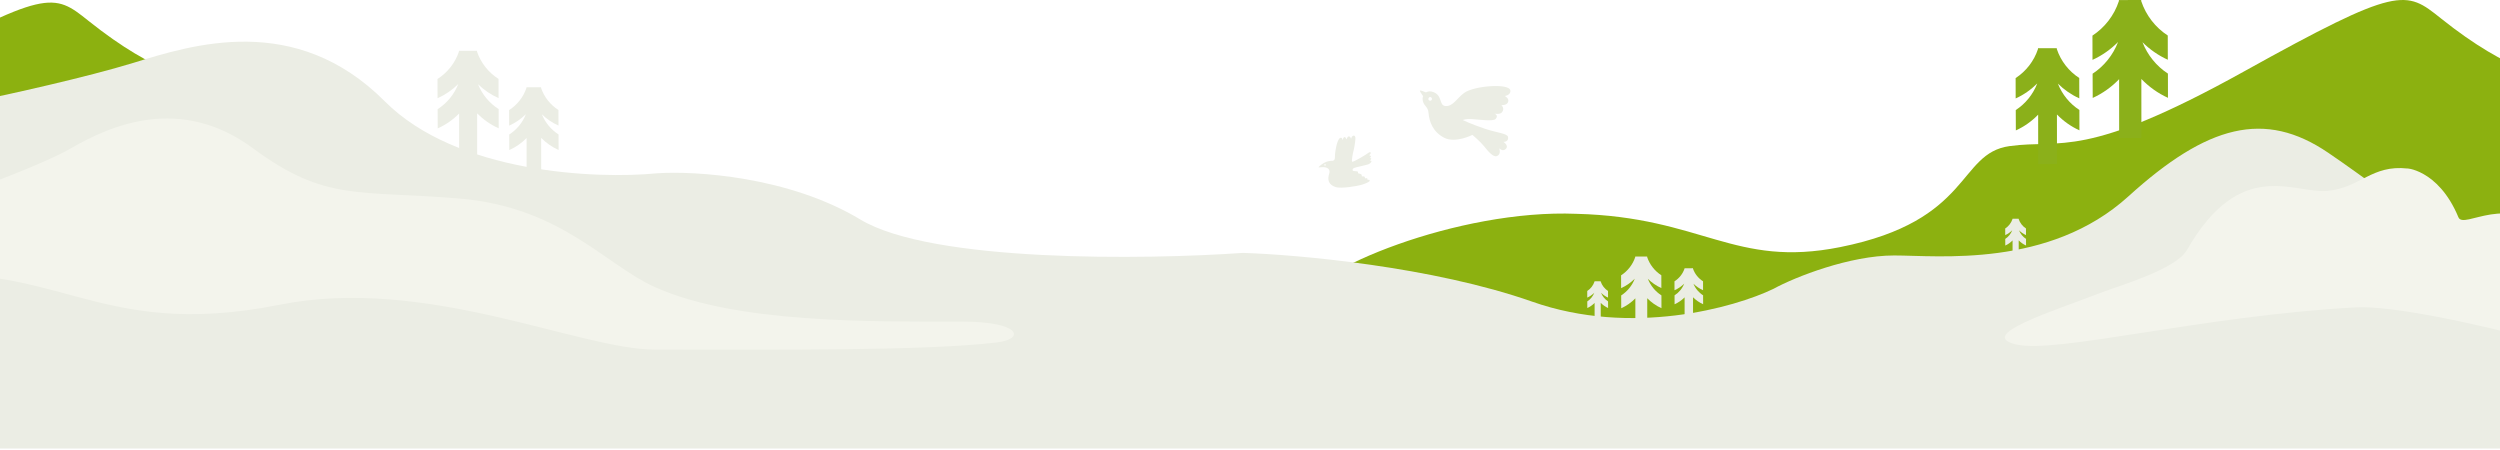
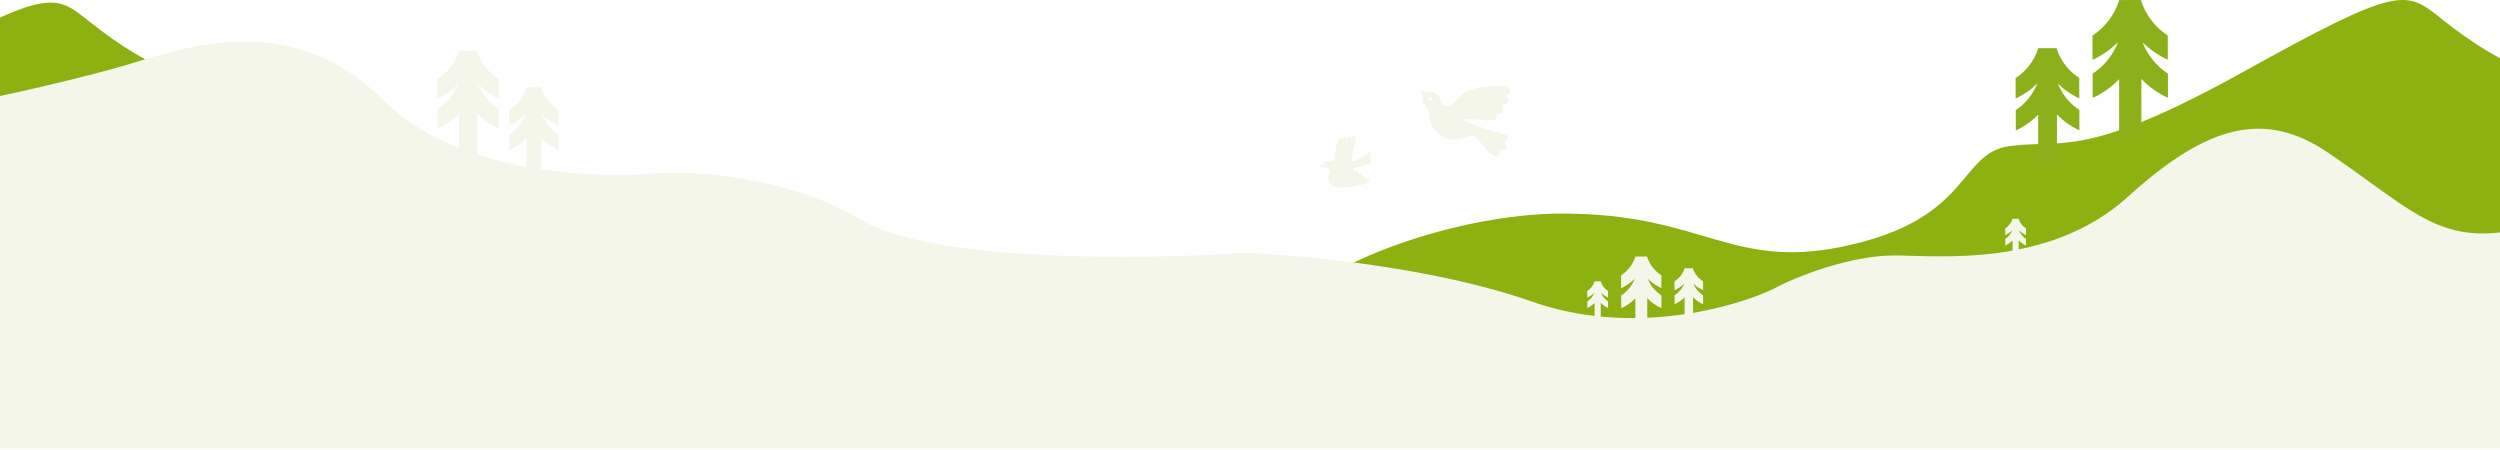
<svg xmlns="http://www.w3.org/2000/svg" width="1920" height="345" viewBox="0 0 1920 345" fill="none">
-   <path d="M1874.82 14.273C1978.98 97.414 2005.02 38.292 2050 93.719V260C1609.68 258.152 991.494 257.758 999.069 232.632C1006.64 207.505 1119.88 160.515 1210.62 164.211C1307.68 166.674 1331.77 206.051 1413.2 189.792C1514.99 169.469 1503.16 117.737 1543.4 112.195C1583.64 106.652 1600.22 123.28 1723.31 54.92C1842.69 -11.373 1847.49 -7.539 1874.55 14.059L1874.82 14.273Z" fill="#8CB110" />
-   <path d="M68.154 16.164C171.524 98.665 197.366 39.997 242 94.998V260C-194.964 258.167 -808.449 257.776 -800.931 232.842C-793.414 207.908 -681.043 161.281 -590.987 164.947C-494.667 167.392 -470.768 206.466 -389.953 190.332C-288.935 170.166 -300.681 118.832 -260.743 113.332C-220.806 107.832 -204.361 124.331 -82.199 56.497C36.27 -9.286 41.036 -5.481 67.888 15.951L68.154 16.164Z" fill="#8CB110" />
-   <path d="M102.401 48.288C66.412 59.332 6.254 72.611 -19.326 77.87L-24 264.276V344.5H1920.37L1968 135.062C1955.65 152.811 1960.59 173.716 1920.37 178.449C1870.09 184.365 1848.92 158.728 1788.06 117.313C1739.36 84.181 1695.25 95.788 1634.57 150.839C1573.71 206.059 1488.5 196.198 1454.63 196.198C1420.76 196.198 1378.77 212.633 1362.01 221.836C1332.02 236.298 1252.99 258.518 1176.77 231.697C1100.56 204.876 996.83 195.541 954.49 194.226C879.513 199.485 715.799 201.72 660.758 168.588C605.716 135.456 533.738 131.118 504.629 133.09C457.879 137.691 350.618 133.09 295.577 77.87C226.774 8.845 147.387 34.483 102.401 48.288Z" fill="#EBEDE4" />
-   <path d="M1096.79 71.675L1094.26 75.639C1094.26 75.639 1090.15 70.181 1090.47 69.647C1090.84 69.013 1093.87 70.521 1096.79 71.675V71.675Z" fill="#EBEDE4" />
-   <path d="M1099.54 70.336C1108.5 72.543 1104.6 81.142 1110.28 81.437C1115.97 81.733 1118.81 75.503 1124.45 71.367C1131.99 65.833 1159.13 63.755 1159.95 69.462C1160.48 73.088 1155.67 73.728 1155.67 73.728C1155.67 73.728 1159.47 75.537 1158.14 78.562C1157.07 81.025 1152.98 80.778 1152.98 80.778C1152.98 80.778 1156.05 83.115 1153.47 86.293C1152.01 88.091 1147.84 87.308 1147.84 87.308C1147.84 87.308 1151.21 88.568 1148.63 91.358C1146.74 93.4 1136.55 91.857 1129.71 91.422C1125.97 91.184 1123.37 92.182 1123.37 92.182C1123.37 92.182 1129.51 95.208 1140.56 98.922C1149.96 102.083 1157.72 102.453 1158.18 105.231C1158.84 109.143 1154.62 108.967 1154.62 108.967C1154.62 108.967 1159.14 111.772 1156.41 114.42C1154.02 116.74 1151.39 113.897 1151.39 113.897C1151.39 113.897 1153.26 118.613 1149.48 119.898C1146.74 120.831 1142.89 116.245 1139.85 112.427C1136.81 108.609 1130.81 103.592 1130.81 103.592C1130.81 103.592 1117.81 110.281 1109.1 105.777C1100.4 101.273 1097.66 93.332 1097.13 86.856C1096.71 81.621 1093.76 81.975 1092.7 77.388C1091.74 73.233 1095.13 69.249 1099.54 70.336L1099.54 70.336ZM1097.12 76.613C1097.39 77.176 1098.18 77.481 1098.77 77.297C1099.35 77.116 1099.73 76.542 1099.77 75.959C1099.84 75.079 1098.55 73.828 1097.43 74.961C1097.03 75.376 1096.85 76.059 1097.12 76.613Z" fill="#EBEDE4" />
-   <path d="M1051.03 117.335C1049.25 118.722 1040.03 124.242 1038.58 124.232C1037.61 124.225 1039.12 117.113 1039.67 115.091C1040.23 113.004 1041.26 106.429 1040.88 105.278C1040.42 103.859 1039.57 103.956 1038.78 104.486C1037.78 105.155 1037.97 106.422 1037.63 106.38C1037.33 106.342 1037.33 104.887 1035.93 104.756C1034.68 104.639 1034.38 106.998 1034.03 106.959C1033.73 106.927 1033.78 105.427 1032.77 105.306C1031.49 105.152 1031.4 107.363 1031 107.367C1030.63 107.371 1031.09 106.515 1030.43 105.977C1029.86 105.511 1028.98 105.87 1028.46 106.578C1027.79 107.495 1026.76 109.709 1026.14 113.025C1025.81 114.81 1025.46 116.511 1025.31 118.317C1025.09 121.07 1025.58 122.451 1024.03 123.316C1023.32 123.718 1022.98 123.207 1020.2 123.819C1018.44 124.207 1016.83 125.01 1015.09 126.255C1012.76 127.91 1012.52 128.58 1012.76 128.585C1014.16 128.614 1015.75 128.13 1017.75 128.506C1019.77 128.887 1020.87 129.88 1021.08 131.431C1021.28 132.835 1020.35 134.171 1020.22 136.181C1020.07 138.567 1020.47 141.92 1025.68 143.636C1030.29 145.157 1042.94 142.692 1044.93 142.128C1046.95 141.557 1048.97 140.899 1050.81 139.879C1051.3 139.611 1052.33 139.047 1051.79 138.324C1051.45 137.878 1050.6 138.221 1050.37 138.075C1050.01 137.846 1050.3 137.447 1050.14 137.195C1049.59 136.339 1048.65 137.3 1048.38 136.861C1048.09 136.4 1048.28 136.171 1048.01 135.802C1047.5 135.089 1046.15 135.78 1045.87 135.377C1045.7 135.131 1045.86 134.985 1045.86 134.706C1045.88 134.378 1045.66 134.109 1045.43 133.913C1044.84 133.415 1043.25 133.282 1042.98 133.013C1042.72 132.743 1043.24 132.622 1042.83 131.909C1042.43 131.196 1039.14 131.747 1038.86 130.871C1038.25 128.953 1041.21 128.614 1043.91 127.938C1045.33 127.584 1050.36 126.472 1051.18 126.067C1051.73 125.8 1052.26 125.415 1052.68 124.983C1053.08 124.575 1053.57 123.947 1053.03 123.406C1052.7 123.071 1052.18 123.578 1052.03 123.305C1051.95 123.148 1053.23 122.46 1053.1 121.82C1053 121.37 1052.2 121.488 1052.12 121.323C1052.01 121.094 1053.03 120.868 1052.88 120.035C1052.77 119.44 1051.94 119.579 1051.77 119.339C1051.45 118.889 1052.48 118.528 1052.7 117.848C1053.01 116.911 1052.23 116.392 1051.02 117.335L1051.03 117.335ZM1018.23 126.699C1018.21 126.961 1017.94 127.202 1017.68 127.223C1017.42 127.243 1017.18 127.08 1017.08 126.861C1016.92 126.528 1017.24 125.84 1017.85 126.106C1018.08 126.204 1018.25 126.442 1018.23 126.699Z" fill="#EBEDE4" />
-   <path d="M54.331 113.996C29.424 128.474 -50.934 157.321 -87.999 169.934V214.356C43.212 194.613 69.501 263 215.001 234C327.192 211.639 445.008 268.5 503.001 268.5C596.405 268.5 710.644 269.581 765.501 263C787.741 260.332 783.832 247 739.297 247C668.13 247 565.269 248.469 503.001 220.5C464.744 203.316 430.838 159.081 353.001 152.5C275.164 145.919 250.036 155.127 194.438 113.996C138.84 72.865 85.466 95.898 54.331 113.996Z" fill="#F3F4EC" />
-   <path d="M1959.51 180.594C1926.51 146.594 1892.17 176.78 1888.06 166.863C1872.34 128.971 1845.75 129.057 1849.07 129.425C1821.29 126.352 1813.08 144.077 1787.51 146.594C1761.93 149.111 1720.79 120.041 1679.51 192.094C1671.05 206.851 1627.17 219.579 1615.5 224.068C1575.53 239.448 1517.5 257.351 1548.5 264.568C1579.5 271.786 1691 242.5 1809 236.068C1865.79 232.973 2065.42 292.292 2021.5 285.068C2021.5 285.068 1992.51 214.594 1959.51 180.594Z" fill="#F3F4EC" />
-   <path d="M1665 75.143L1664.96 56.522C1656.17 50.796 1649.3 42.351 1645.42 32.422C1651.02 37.984 1657.6 42.598 1664.88 45.894L1664.84 27.272C1655.35 21.093 1648.08 11.782 1644.44 0.783V0L1627.6 0.041H1627.31V0.824C1623.72 11.824 1616.44 21.134 1607 27.355L1607.04 45.976C1614.4 42.639 1621.02 37.943 1626.66 32.257C1622.82 42.309 1615.95 50.796 1607.12 56.605L1607.2 75.226C1614.85 71.724 1621.71 66.822 1627.48 60.807L1627.52 106L1644.6 105.959L1644.56 60.642C1650.41 66.698 1657.32 71.642 1665 75.143Z" fill="#8BB01A" />
-   <path d="M383 98.548L382.967 83.791C375.846 79.253 370.281 72.561 367.135 64.693C371.672 69.1 377.005 72.757 382.901 75.368L382.868 60.612C375.183 55.715 369.288 48.337 366.34 39.62V39L352.693 39.033H352.462V39.653C349.547 48.37 343.651 55.748 336 60.677L336.033 75.434C341.995 72.789 347.361 69.068 351.932 64.562C348.818 72.528 343.254 79.253 336.099 83.857L336.166 98.613C342.359 95.838 347.924 91.953 352.594 87.186L352.627 123L366.472 122.967L366.439 87.056C371.175 91.855 376.773 95.773 383 98.548Z" fill="#EBEDE4" />
-   <path d="M429 115.205L428.973 103.26C423.216 99.586 418.717 94.168 416.173 87.799C419.841 91.367 424.153 94.327 428.92 96.441L428.893 84.496C422.68 80.531 417.913 74.558 415.53 67.502V67L404.497 67.026H404.309V67.529C401.953 74.585 397.186 80.558 391 84.548L391.027 96.494C395.847 94.353 400.185 91.341 403.881 87.693C401.364 94.142 396.865 99.586 391.08 103.312L391.134 115.258C396.142 113.012 400.641 109.867 404.416 106.008L404.443 135L415.637 134.974L415.61 105.902C419.44 109.787 423.965 112.959 429 115.205Z" fill="#EBEDE4" />
-   <path d="M1276 236.698L1275.98 226.861C1271.28 223.836 1267.61 219.374 1265.54 214.129C1268.53 217.067 1272.05 219.504 1275.93 221.246L1275.91 211.408C1270.84 208.143 1266.96 203.225 1265.01 197.414V197L1256.01 197.022H1255.86V197.435C1253.94 203.246 1250.05 208.165 1245 211.452L1245.02 221.289C1248.95 219.526 1252.49 217.045 1255.51 214.042C1253.45 219.352 1249.78 223.836 1245.07 226.904L1245.11 236.742C1249.19 234.892 1252.86 232.302 1255.95 229.124L1255.97 253L1265.1 252.978L1265.08 229.037C1268.2 232.237 1271.89 234.848 1276 236.698Z" fill="#EBEDE4" />
-   <path d="M1597 100.092L1596.97 84.457C1589.54 79.649 1583.74 72.558 1580.46 64.222C1585.19 68.892 1590.75 72.766 1596.9 75.533L1596.86 59.899C1588.85 54.71 1582.7 46.893 1579.63 37.657V37L1565.4 37.035H1565.16V37.692C1562.12 46.927 1555.98 54.745 1548 59.968L1548.03 75.602C1554.25 72.801 1559.84 68.857 1564.61 64.084C1561.36 72.524 1555.56 79.649 1548.1 84.527L1548.17 100.161C1554.63 97.221 1560.43 93.105 1565.3 88.055L1565.33 126L1579.77 125.965L1579.73 87.916C1584.67 93.001 1590.51 97.152 1597 100.092Z" fill="#8BB01A" />
-   <path d="M1308 233.647L1307.98 226.796C1304.65 224.689 1302.05 221.582 1300.57 217.929C1302.7 219.975 1305.19 221.673 1307.95 222.885L1307.94 216.034C1304.34 213.761 1301.58 210.335 1300.2 206.288V206L1293.81 206.015H1293.71V206.303C1292.34 210.35 1289.58 213.776 1286 216.065L1286.02 222.916C1288.81 221.688 1291.32 219.96 1293.46 217.868C1292 221.567 1289.4 224.689 1286.05 226.826L1286.08 233.677C1288.98 232.389 1291.58 230.585 1293.77 228.372L1293.78 245L1300.26 244.985L1300.25 228.312C1302.47 230.54 1305.09 232.359 1308 233.647Z" fill="#EBEDE4" />
-   <path d="M1235 236.558L1234.99 231.464C1232.56 229.897 1230.67 227.586 1229.6 224.87C1231.14 226.392 1232.96 227.654 1234.97 228.556L1234.95 223.461C1232.34 221.771 1230.33 219.223 1229.33 216.214V216L1224.68 216.011H1224.6V216.225C1223.61 219.235 1221.6 221.782 1219 223.484L1219.01 228.578C1221.04 227.665 1222.87 226.38 1224.42 224.825C1223.36 227.575 1221.47 229.897 1219.03 231.486L1219.06 236.581C1221.16 235.623 1223.06 234.281 1224.65 232.636L1224.66 245L1229.37 244.989L1229.36 232.591C1230.97 234.248 1232.88 235.6 1235 236.558Z" fill="#EBEDE4" />
-   <path d="M1556 188.558L1555.99 183.464C1553.56 181.897 1551.67 179.586 1550.6 176.87C1552.14 178.392 1553.96 179.654 1555.97 180.556L1555.95 175.461C1553.34 173.771 1551.33 171.223 1550.33 168.214V168L1545.68 168.011H1545.6V168.225C1544.61 171.235 1542.6 173.782 1540 175.484L1540.01 180.578C1542.04 179.665 1543.87 178.38 1545.42 176.825C1544.36 179.575 1542.47 181.897 1540.03 183.486L1540.06 188.581C1542.16 187.623 1544.06 186.281 1545.65 184.636L1545.66 197L1550.37 196.989L1550.36 184.591C1551.97 186.248 1553.88 187.6 1556 188.558Z" fill="#EBEDE4" />
+   <path d="M1874.82 14.273C1978.98 97.414 2005.02 38.292 2050 93.719V260C1609.68 258.152 991.494 257.758 999.069 232.631C1006.64 207.504 1119.88 160.515 1210.62 164.21C1307.68 166.674 1331.77 206.051 1413.2 189.792C1514.99 169.469 1503.16 117.737 1543.4 112.194C1583.64 106.652 1600.22 123.279 1723.31 54.92C1842.69 -11.373 1847.49 -7.54 1874.55 14.059L1874.82 14.273Z" fill="#8CB110" />
+   <path d="M68.154 16.163C171.524 98.664 197.366 39.997 242 94.998V260C-194.964 258.166 -808.449 257.775 -800.931 232.842C-793.414 207.908 -681.043 161.28 -590.987 164.947C-494.667 167.392 -470.768 206.466 -389.953 190.332C-288.935 170.165 -300.681 118.831 -260.743 113.331C-220.806 107.831 -204.361 124.331 -82.199 56.497C36.27 -9.286 41.036 -5.482 67.888 15.951L68.154 16.163Z" fill="#8CB110" />
+   <path d="M102.401 48.288C66.412 59.332 6.254 72.611 -19.326 77.87L-24 264.276V344.5H1920.37L1968 135.062C1955.65 152.811 1960.59 173.716 1920.37 178.449C1870.09 184.365 1848.92 158.727 1788.06 117.312C1739.36 84.181 1695.25 95.787 1634.57 150.839C1573.71 206.059 1488.5 196.198 1454.63 196.198C1420.76 196.198 1378.77 212.632 1362.01 221.836C1332.02 236.298 1252.99 258.517 1176.77 231.696C1100.56 204.875 996.83 195.541 954.49 194.226C879.513 199.485 715.799 201.72 660.758 168.588C605.716 135.456 533.738 131.117 504.629 133.09C457.879 137.691 350.618 133.09 295.577 77.87C226.774 8.845 147.387 34.483 102.401 48.288Z" fill="#F4F6E9" />
+   <path d="M1096.79 71.675L1094.26 75.639C1094.26 75.639 1090.15 70.181 1090.47 69.647C1090.84 69.013 1093.87 70.521 1096.79 71.675Z" fill="#F4F6E9" />
+   <path d="M1099.54 70.335C1108.5 72.543 1104.6 81.142 1110.28 81.437C1115.97 81.732 1118.81 75.503 1124.45 71.367C1131.99 65.832 1159.13 63.755 1159.95 69.462C1160.48 73.088 1155.67 73.728 1155.67 73.728C1155.67 73.728 1159.47 75.537 1158.14 78.562C1157.07 81.025 1152.98 80.777 1152.98 80.777C1152.98 80.777 1156.05 83.115 1153.47 86.293C1152.01 88.091 1147.84 87.308 1147.84 87.308C1147.84 87.308 1151.21 88.568 1148.63 91.358C1146.74 93.4 1136.55 91.857 1129.71 91.422C1125.97 91.184 1123.37 92.182 1123.37 92.182C1123.37 92.182 1129.51 95.208 1140.56 98.922C1149.96 102.082 1157.72 102.453 1158.18 105.231C1158.84 109.143 1154.62 108.967 1154.62 108.967C1154.62 108.967 1159.14 111.772 1156.41 114.42C1154.02 116.74 1151.39 113.897 1151.39 113.897C1151.39 113.897 1153.26 118.613 1149.48 119.898C1146.74 120.83 1142.89 116.244 1139.85 112.427C1136.81 108.609 1130.81 103.592 1130.81 103.592C1130.81 103.592 1117.81 110.281 1109.1 105.777C1100.4 101.273 1097.66 93.332 1097.13 86.855C1096.71 81.621 1093.76 81.975 1092.7 77.388C1091.74 73.232 1095.13 69.248 1099.54 70.336L1099.54 70.335ZM1097.12 76.612C1097.39 77.175 1098.18 77.481 1098.77 77.297C1099.35 77.116 1099.73 76.542 1099.77 75.959C1099.84 75.079 1098.55 73.827 1097.43 74.96C1097.03 75.376 1096.85 76.059 1097.12 76.612Z" fill="#F4F6E9" />
+   <path d="M1051.03 117.334C1049.25 118.722 1040.03 124.242 1038.58 124.232C1037.61 124.225 1039.12 117.113 1039.67 115.091C1040.23 113.004 1041.26 106.429 1040.88 105.278C1040.42 103.859 1039.57 103.955 1038.78 104.485C1037.78 105.155 1037.97 106.422 1037.63 106.38C1037.33 106.342 1037.33 104.886 1035.93 104.756C1034.68 104.639 1034.38 106.998 1034.03 106.959C1033.73 106.927 1033.78 105.427 1032.77 105.306C1031.49 105.152 1031.4 107.363 1031 107.367C1030.63 107.371 1031.09 106.515 1030.43 105.977C1029.86 105.51 1028.98 105.87 1028.46 106.578C1027.79 107.494 1026.76 109.709 1026.14 113.025C1025.81 114.81 1025.46 116.511 1025.31 118.317C1025.09 121.07 1025.58 122.451 1024.03 123.316C1023.32 123.718 1022.98 123.207 1020.2 123.819C1018.44 124.207 1016.83 125.01 1015.09 126.255C1012.76 127.909 1012.52 128.579 1012.76 128.584C1014.16 128.614 1015.75 128.129 1017.75 128.506C1019.77 128.886 1020.87 129.88 1021.08 131.431C1021.28 132.835 1020.35 134.171 1020.22 136.181C1020.07 138.566 1020.47 141.92 1025.68 143.636C1030.29 145.156 1042.94 142.692 1044.93 142.128C1046.95 141.557 1048.97 140.899 1050.81 139.879C1051.3 139.61 1052.33 139.047 1051.79 138.323C1051.45 137.878 1050.6 138.221 1050.37 138.075C1050.01 137.846 1050.3 137.447 1050.14 137.195C1049.59 136.339 1048.65 137.299 1048.38 136.86C1048.09 136.4 1048.28 136.17 1048.01 135.802C1047.5 135.089 1046.15 135.78 1045.87 135.377C1045.7 135.131 1045.86 134.985 1045.86 134.706C1045.88 134.377 1045.66 134.109 1045.43 133.913C1044.84 133.415 1043.25 133.282 1042.98 133.012C1042.72 132.743 1043.24 132.621 1042.83 131.909C1042.43 131.196 1039.14 131.746 1038.86 130.871C1038.25 128.953 1041.21 128.614 1043.91 127.938C1045.33 127.584 1050.36 126.472 1051.18 126.066C1051.73 125.8 1052.26 125.415 1052.68 124.982C1053.08 124.574 1053.57 123.946 1053.03 123.406C1052.7 123.071 1052.18 123.578 1052.03 123.305C1051.95 123.148 1053.23 122.46 1053.1 121.82C1053 121.37 1052.2 121.488 1052.12 121.322C1052.01 121.093 1053.03 120.868 1052.88 120.034C1052.77 119.44 1051.94 119.579 1051.77 119.339C1051.45 118.888 1052.48 118.528 1052.7 117.848C1053.01 116.911 1052.23 116.392 1051.02 117.335L1051.03 117.334ZM1018.23 126.699C1018.21 126.961 1017.94 127.202 1017.68 127.223C1017.42 127.243 1017.18 127.08 1017.08 126.86C1016.92 126.528 1017.24 125.84 1017.85 126.106C1018.08 126.204 1018.25 126.442 1018.23 126.699Z" fill="#F4F6E9" />
+   <path d="M1665 75.143L1664.96 56.522C1656.17 50.796 1649.3 42.35 1645.42 32.422C1651.02 37.983 1657.6 42.597 1664.88 45.893L1664.84 27.272C1655.35 21.093 1648.08 11.782 1644.44 0.782V-0L1627.6 0.041H1627.31V0.824C1623.72 11.823 1616.44 21.134 1607 27.355L1607.04 45.976C1614.4 42.639 1621.02 37.942 1626.66 32.257C1622.82 42.309 1615.95 50.796 1607.12 56.605L1607.2 75.226C1614.85 71.724 1621.71 66.821 1627.48 60.807L1627.52 106L1644.6 105.959L1644.56 60.642C1650.41 66.698 1657.32 71.641 1665 75.143Z" fill="#8BB01A" />
+   <path d="M383 98.547L382.967 83.791C375.846 79.253 370.281 72.561 367.135 64.693C371.672 69.1 377.005 72.757 382.901 75.368L382.868 60.612C375.183 55.715 369.288 48.337 366.34 39.62V39L352.693 39.032H352.462V39.653C349.547 48.369 343.651 55.748 336 60.677L336.033 75.433C341.995 72.789 347.361 69.067 351.932 64.562C348.818 72.528 343.254 79.253 336.099 83.856L336.166 98.613C342.359 95.838 347.924 91.953 352.594 87.186L352.627 123L366.472 122.967L366.439 87.056C371.175 91.855 376.773 95.772 383 98.547Z" fill="#F4F6E9" />
+   <path d="M429 115.205L428.973 103.259C423.216 99.586 418.717 94.168 416.173 87.799C419.841 91.367 424.153 94.327 428.92 96.441L428.893 84.495C422.68 80.531 417.913 74.558 415.53 67.502V67L404.497 67.026H404.309V67.528C401.953 74.585 397.186 80.558 391 84.548L391.027 96.494C395.847 94.353 400.185 91.34 403.881 87.693C401.364 94.142 396.865 99.586 391.08 103.312L391.134 115.258C396.142 113.011 400.641 109.866 404.416 106.008L404.443 135L415.637 134.973L415.61 105.902C419.44 109.787 423.965 112.959 429 115.205Z" fill="#F4F6E9" />
+   <path d="M1276 236.698L1275.98 226.861C1271.28 223.835 1267.61 219.374 1265.54 214.128C1268.53 217.067 1272.05 219.504 1275.93 221.245L1275.91 211.408C1270.84 208.143 1266.96 203.224 1265.01 197.413V197L1256.01 197.022H1255.86V197.435C1253.94 203.246 1250.05 208.165 1245 211.451L1245.02 221.289C1248.95 219.526 1252.49 217.045 1255.51 214.041C1253.45 219.352 1249.78 223.835 1245.07 226.904L1245.11 236.742C1249.19 234.892 1252.86 232.302 1255.95 229.124L1255.97 253L1265.1 252.978L1265.08 229.037C1268.2 232.236 1271.89 234.848 1276 236.698Z" fill="#F4F6E9" />
+   <path d="M1597 100.092L1596.97 84.457C1589.54 79.649 1583.74 72.558 1580.46 64.222C1585.19 68.892 1590.75 72.766 1596.9 75.533L1596.86 59.898C1588.85 54.71 1582.7 46.892 1579.63 37.657V37L1565.4 37.034H1565.16V37.692C1562.12 46.927 1555.98 54.744 1548 59.968L1548.03 75.602C1554.25 72.8 1559.84 68.857 1564.61 64.084C1561.36 72.524 1555.56 79.649 1548.1 84.526L1548.17 100.161C1554.63 97.221 1560.43 93.105 1565.3 88.055L1565.33 126L1579.77 125.965L1579.73 87.916C1584.67 93.001 1590.51 97.152 1597 100.092Z" fill="#8BB01A" />
+   <path d="M1308 233.647L1307.98 226.796C1304.65 224.689 1302.05 221.582 1300.57 217.929C1302.7 219.975 1305.19 221.673 1307.95 222.885L1307.94 216.034C1304.34 213.76 1301.58 210.335 1300.2 206.288V206L1293.81 206.015H1293.71V206.303C1292.34 210.35 1289.58 213.776 1286 216.064L1286.02 222.915C1288.81 221.688 1291.32 219.96 1293.46 217.868C1292 221.566 1289.4 224.689 1286.05 226.826L1286.08 233.677C1288.98 232.389 1291.58 230.585 1293.77 228.372L1293.78 245L1300.26 244.985L1300.25 228.311C1302.47 230.54 1305.09 232.358 1308 233.647Z" fill="#F4F6E9" />
+   <path d="M1235 236.558L1234.99 231.463C1232.56 229.897 1230.67 227.586 1229.6 224.87C1231.14 226.392 1232.96 227.654 1234.97 228.556L1234.95 223.461C1232.34 221.77 1230.33 219.223 1229.33 216.214V216L1224.68 216.011H1224.6V216.225C1223.61 219.235 1221.6 221.782 1219 223.484L1219.01 228.578C1221.04 227.665 1222.87 226.38 1224.42 224.825C1223.36 227.575 1221.47 229.897 1219.03 231.486L1219.06 236.58C1221.16 235.622 1223.06 234.281 1224.65 232.636L1224.66 245L1229.37 244.988L1229.36 232.591C1230.97 234.247 1232.88 235.6 1235 236.558Z" fill="#F4F6E9" />
+   <path d="M1556 188.558L1555.99 183.463C1553.56 181.897 1551.67 179.586 1550.6 176.87C1552.14 178.392 1553.96 179.654 1555.97 180.556L1555.95 175.461C1553.34 173.77 1551.33 171.223 1550.33 168.214V168L1545.68 168.011H1545.6V168.225C1544.61 171.235 1542.6 173.782 1540 175.484L1540.01 180.578C1542.04 179.665 1543.87 178.38 1545.42 176.825C1544.36 179.575 1542.47 181.897 1540.03 183.486L1540.06 188.58C1542.16 187.622 1544.06 186.281 1545.65 184.636L1545.66 197L1550.37 196.988L1550.36 184.591C1551.97 186.247 1553.88 187.6 1556 188.558Z" fill="#F4F6E9" />
</svg>
